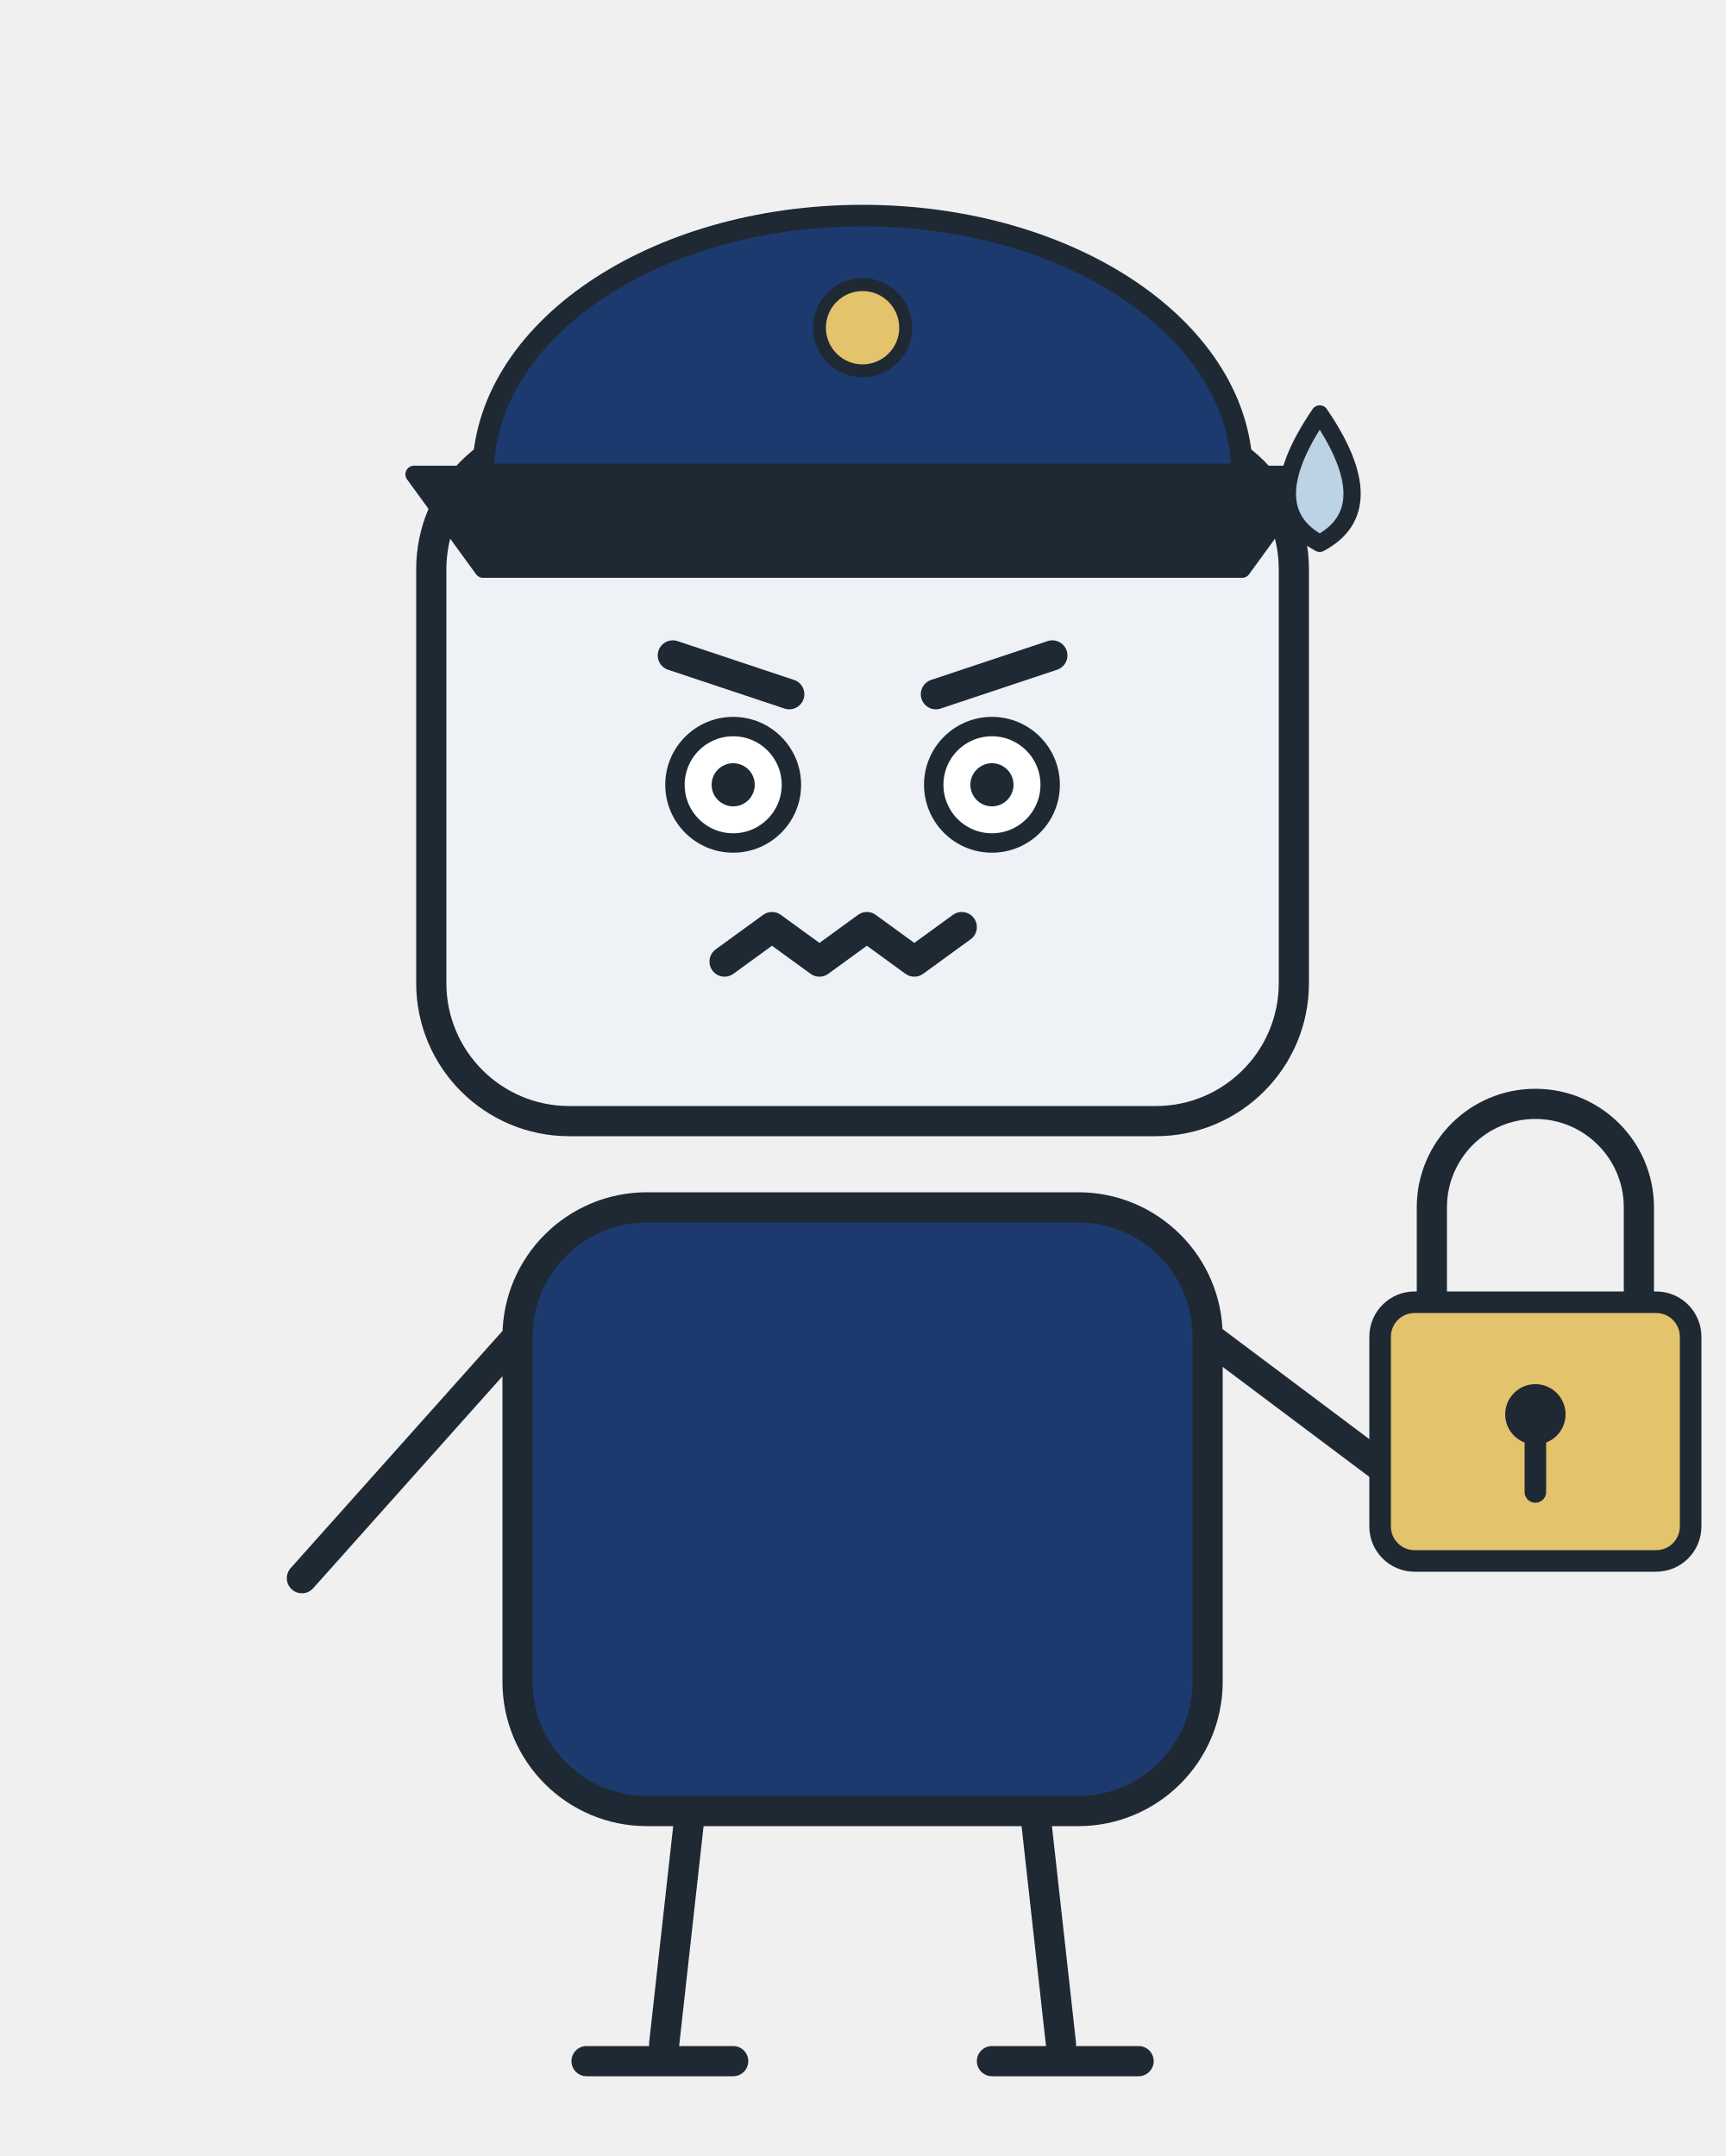
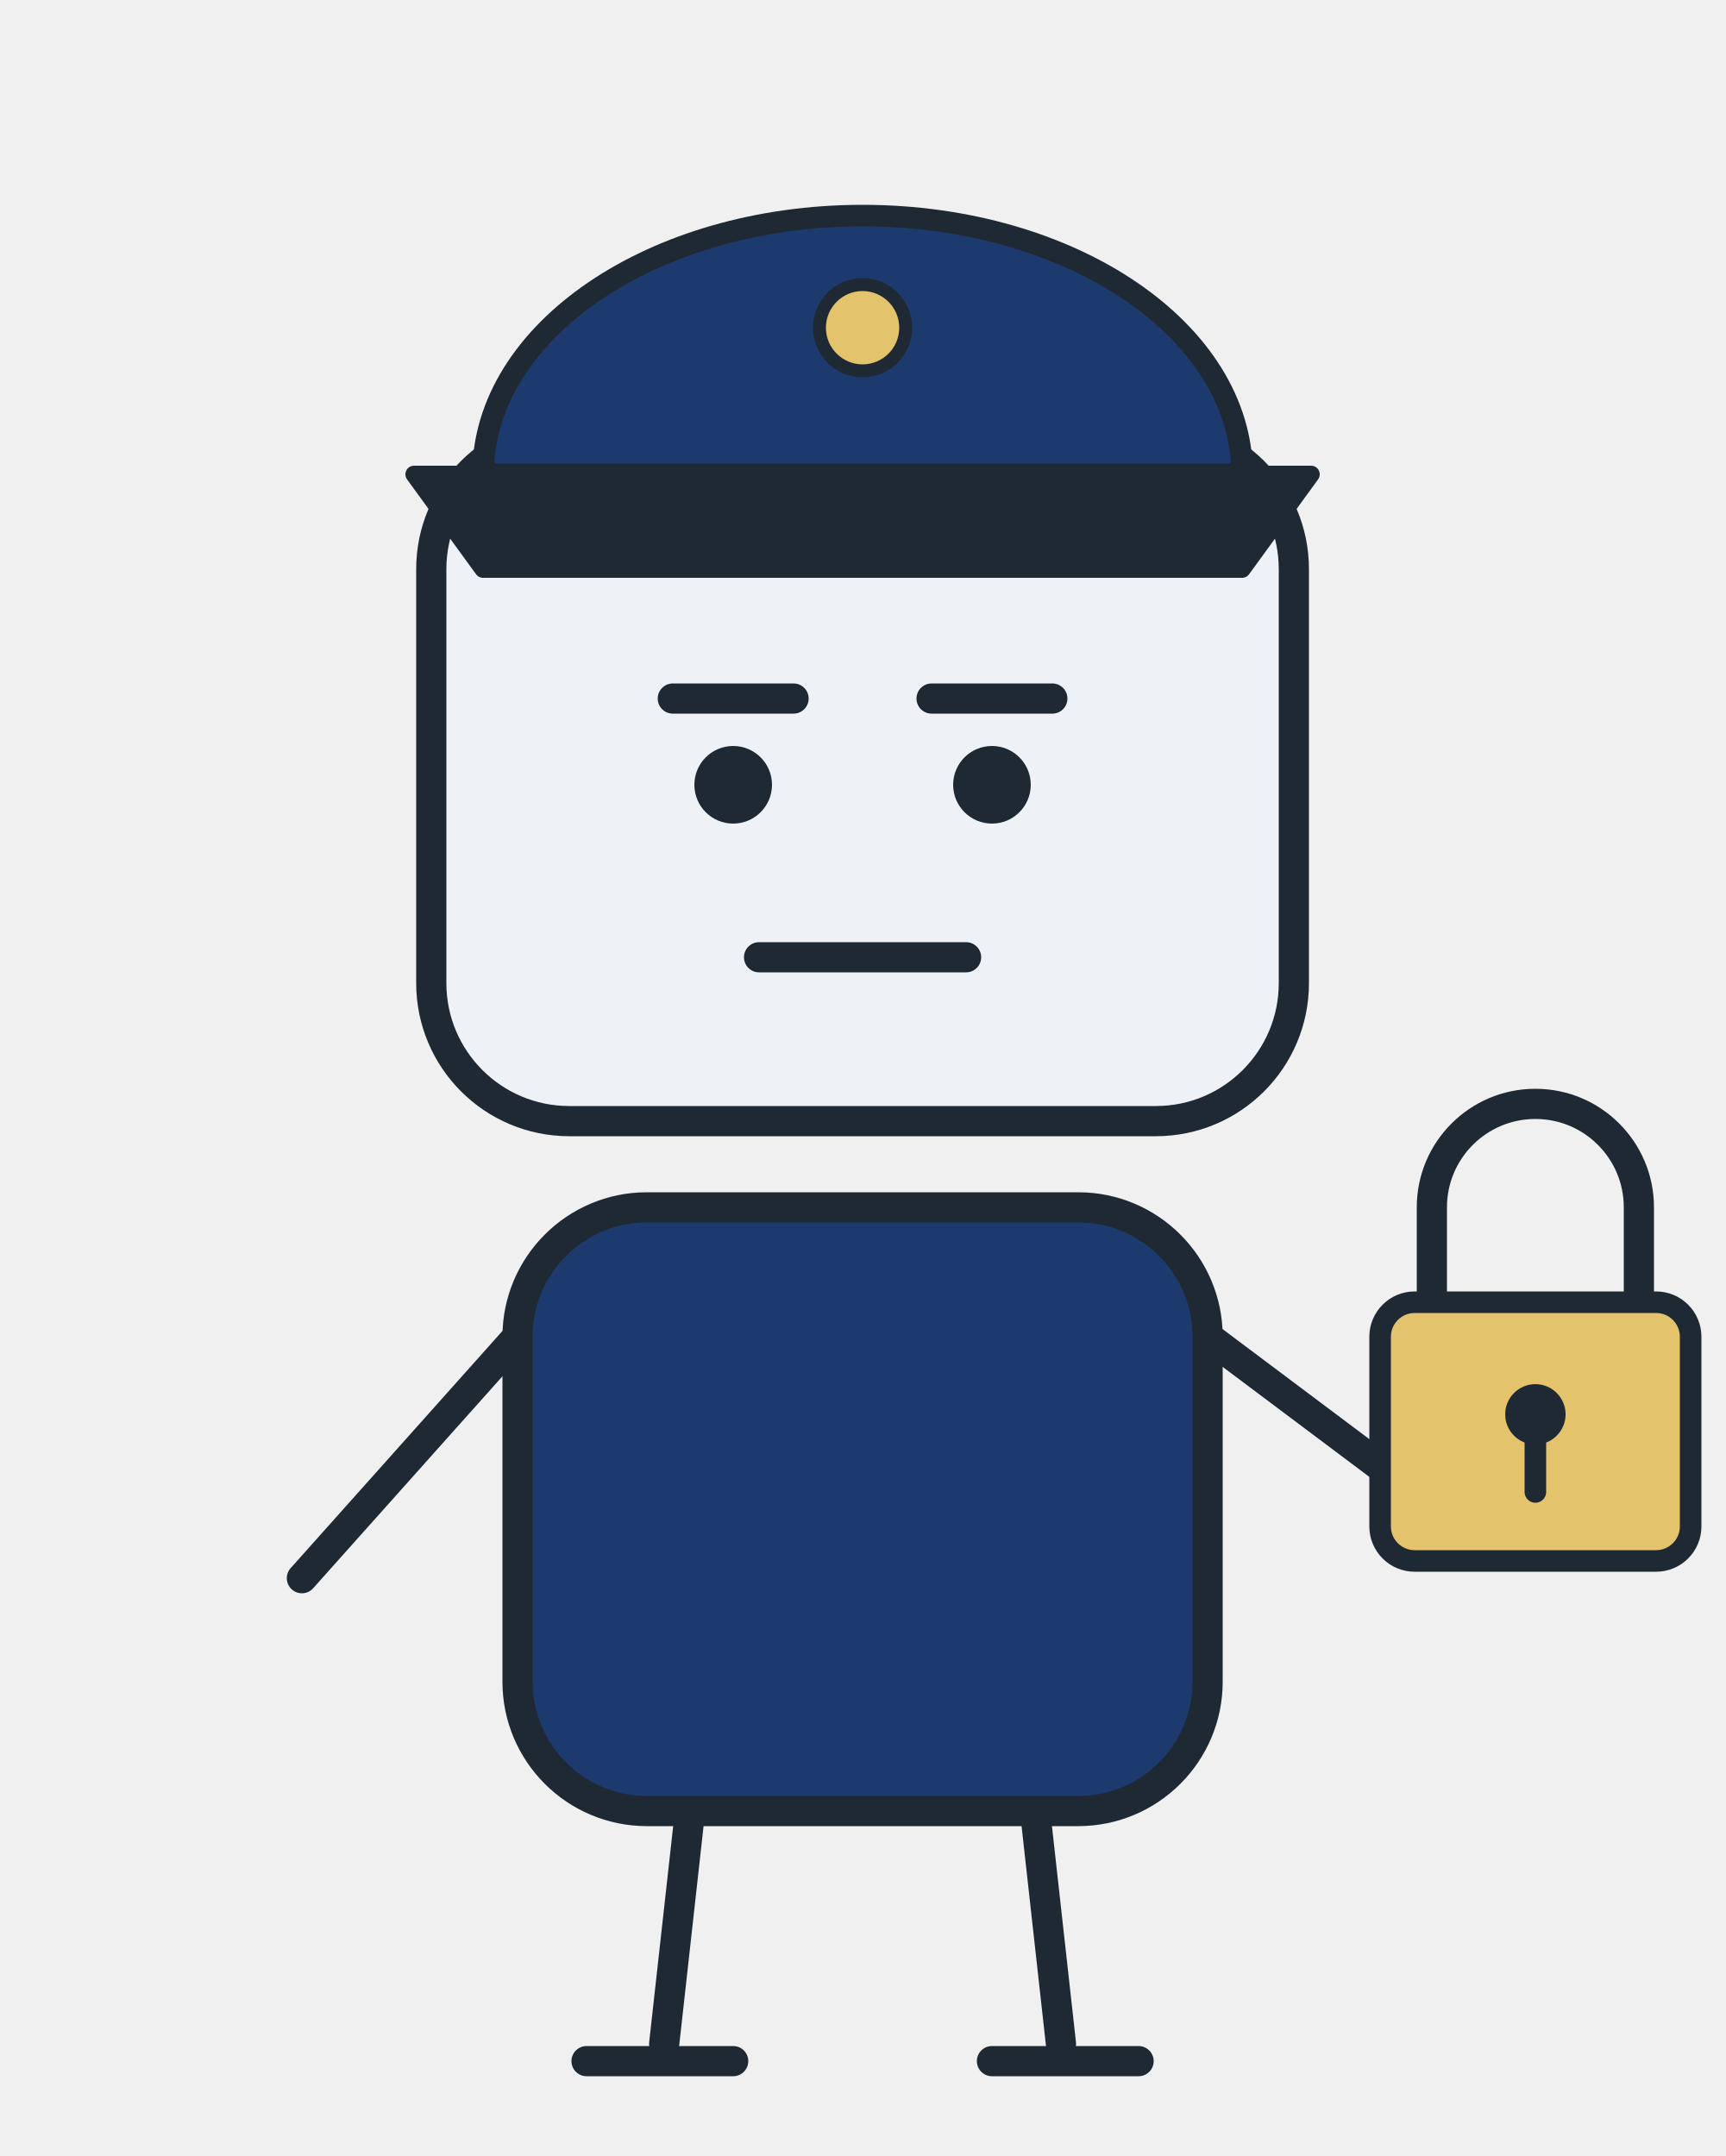
<svg xmlns="http://www.w3.org/2000/svg" width="20mm" height="25mm" viewBox="0 0 20 25" role="img" aria-label="The security, stressed (the book's reading): a guard's peaked cap, a closed padlock">
  <g transform="scale(.5)">
    <line x1="12.00" y1="31.00" x2="7.00" y2="36.60" stroke="#1f2933" stroke-width="0.7" stroke-linecap="round" />
    <line x1="28.00" y1="31.00" x2="32.00" y2="34.00" stroke="#1f2933" stroke-width="0.7" stroke-linecap="round" />
    <line x1="16.00" y1="42.00" x2="15.40" y2="47.40" stroke="#1f2933" stroke-width="0.7" stroke-linecap="round" />
    <line x1="24.00" y1="42.00" x2="24.60" y2="47.40" stroke="#1f2933" stroke-width="0.7" stroke-linecap="round" />
    <line x1="13.60" y1="47.80" x2="17.00" y2="47.80" stroke="#1f2933" stroke-width="0.7" stroke-linecap="round" />
    <line x1="23.00" y1="47.80" x2="26.40" y2="47.80" stroke="#1f2933" stroke-width="0.7" stroke-linecap="round" />
    <rect x="12" y="28" width="16" height="14" rx="3" fill="#1d3a6e" stroke="#1f2933" stroke-width="0.7" />
    <rect x="10" y="10" width="20" height="16" rx="3.2" fill="#eef2f6" stroke="#1f2933" stroke-width="0.7" />
-     <circle cx="17" cy="18.2" r="1.35" fill="#ffffff" stroke="#1f2933" stroke-width=".45" />
-     <circle cx="17" cy="18.2" r=".5" fill="#1f2933" />
-     <circle cx="23" cy="18.2" r="1.35" fill="#ffffff" stroke="#1f2933" stroke-width=".45" />
-     <circle cx="23" cy="18.2" r=".5" fill="#1f2933" />
-     <path d="M15.6 15.2 L18.3 16.1" fill="none" stroke="#1f2933" stroke-width="0.7" stroke-linecap="round" stroke-linejoin="round" />
-     <path d="M24.4 15.2 L21.7 16.1" fill="none" stroke="#1f2933" stroke-width="0.7" stroke-linecap="round" stroke-linejoin="round" />
-     <path d="M16.8 22.3 l1.1 -.8 l1.1 .8 l1.1 -.8 l1.1 .8 l1.1 -.8" fill="none" stroke="#1f2933" stroke-width="0.7" stroke-linecap="round" stroke-linejoin="round" />
+     <circle cx="17" cy="18.2" r=".9" fill="#1f2933" />
+     <circle cx="23" cy="18.2" r=".9" fill="#1f2933" />
+     <path d="M15.6 16.2 L18.4 16.2" fill="none" stroke="#1f2933" stroke-width="0.7" stroke-linecap="round" stroke-linejoin="round" />
+     <path d="M21.6 16.2 L24.4 16.2" fill="none" stroke="#1f2933" stroke-width="0.7" stroke-linecap="round" stroke-linejoin="round" />
+     <path d="M17.6 22.2 L22.4 22.2" fill="none" stroke="#1f2933" stroke-width="0.7" stroke-linecap="round" stroke-linejoin="round" />
    <path d="M11.2 11 a8.8 6 0 0 1 17.6 0 z" fill="#1d3a6e" stroke="#1f2933" stroke-width="0.5" stroke-linecap="round" stroke-linejoin="round" />
    <path d="M9.6 11 h20.8 l-1.6 2.2 h-17.6 z" fill="#1f2933" stroke="#1f2933" stroke-width="0.4" stroke-linecap="round" stroke-linejoin="round" />
    <circle cx="20" cy="7.6" r="1" fill="#e3c36b" stroke="#1f2933" stroke-width=".3" />
    <path d="M33.2 30.4 v-2.4 a2.4 2.4 0 0 1 4.8 0 v2.4" fill="none" stroke="#1f2933" stroke-width="0.7" stroke-linecap="round" stroke-linejoin="round" />
    <rect x="32" y="30.2" width="7.2" height="6" rx=".8" fill="#e3c36b" stroke="#1f2933" stroke-width=".5" />
    <circle cx="35.6" cy="32.8" r=".7" fill="#1f2933" />
    <line x1="35.60" y1="33.20" x2="35.60" y2="34.60" stroke="#1f2933" stroke-width="0.5" stroke-linecap="round" />
-     <path d="M30.6 9.6 q-1.5 2.2 0 3 q1.5 -.8 0 -3" fill="#bcd3e6" stroke="#1f2933" stroke-width="0.4" stroke-linecap="round" stroke-linejoin="round" />
  </g>
</svg>
